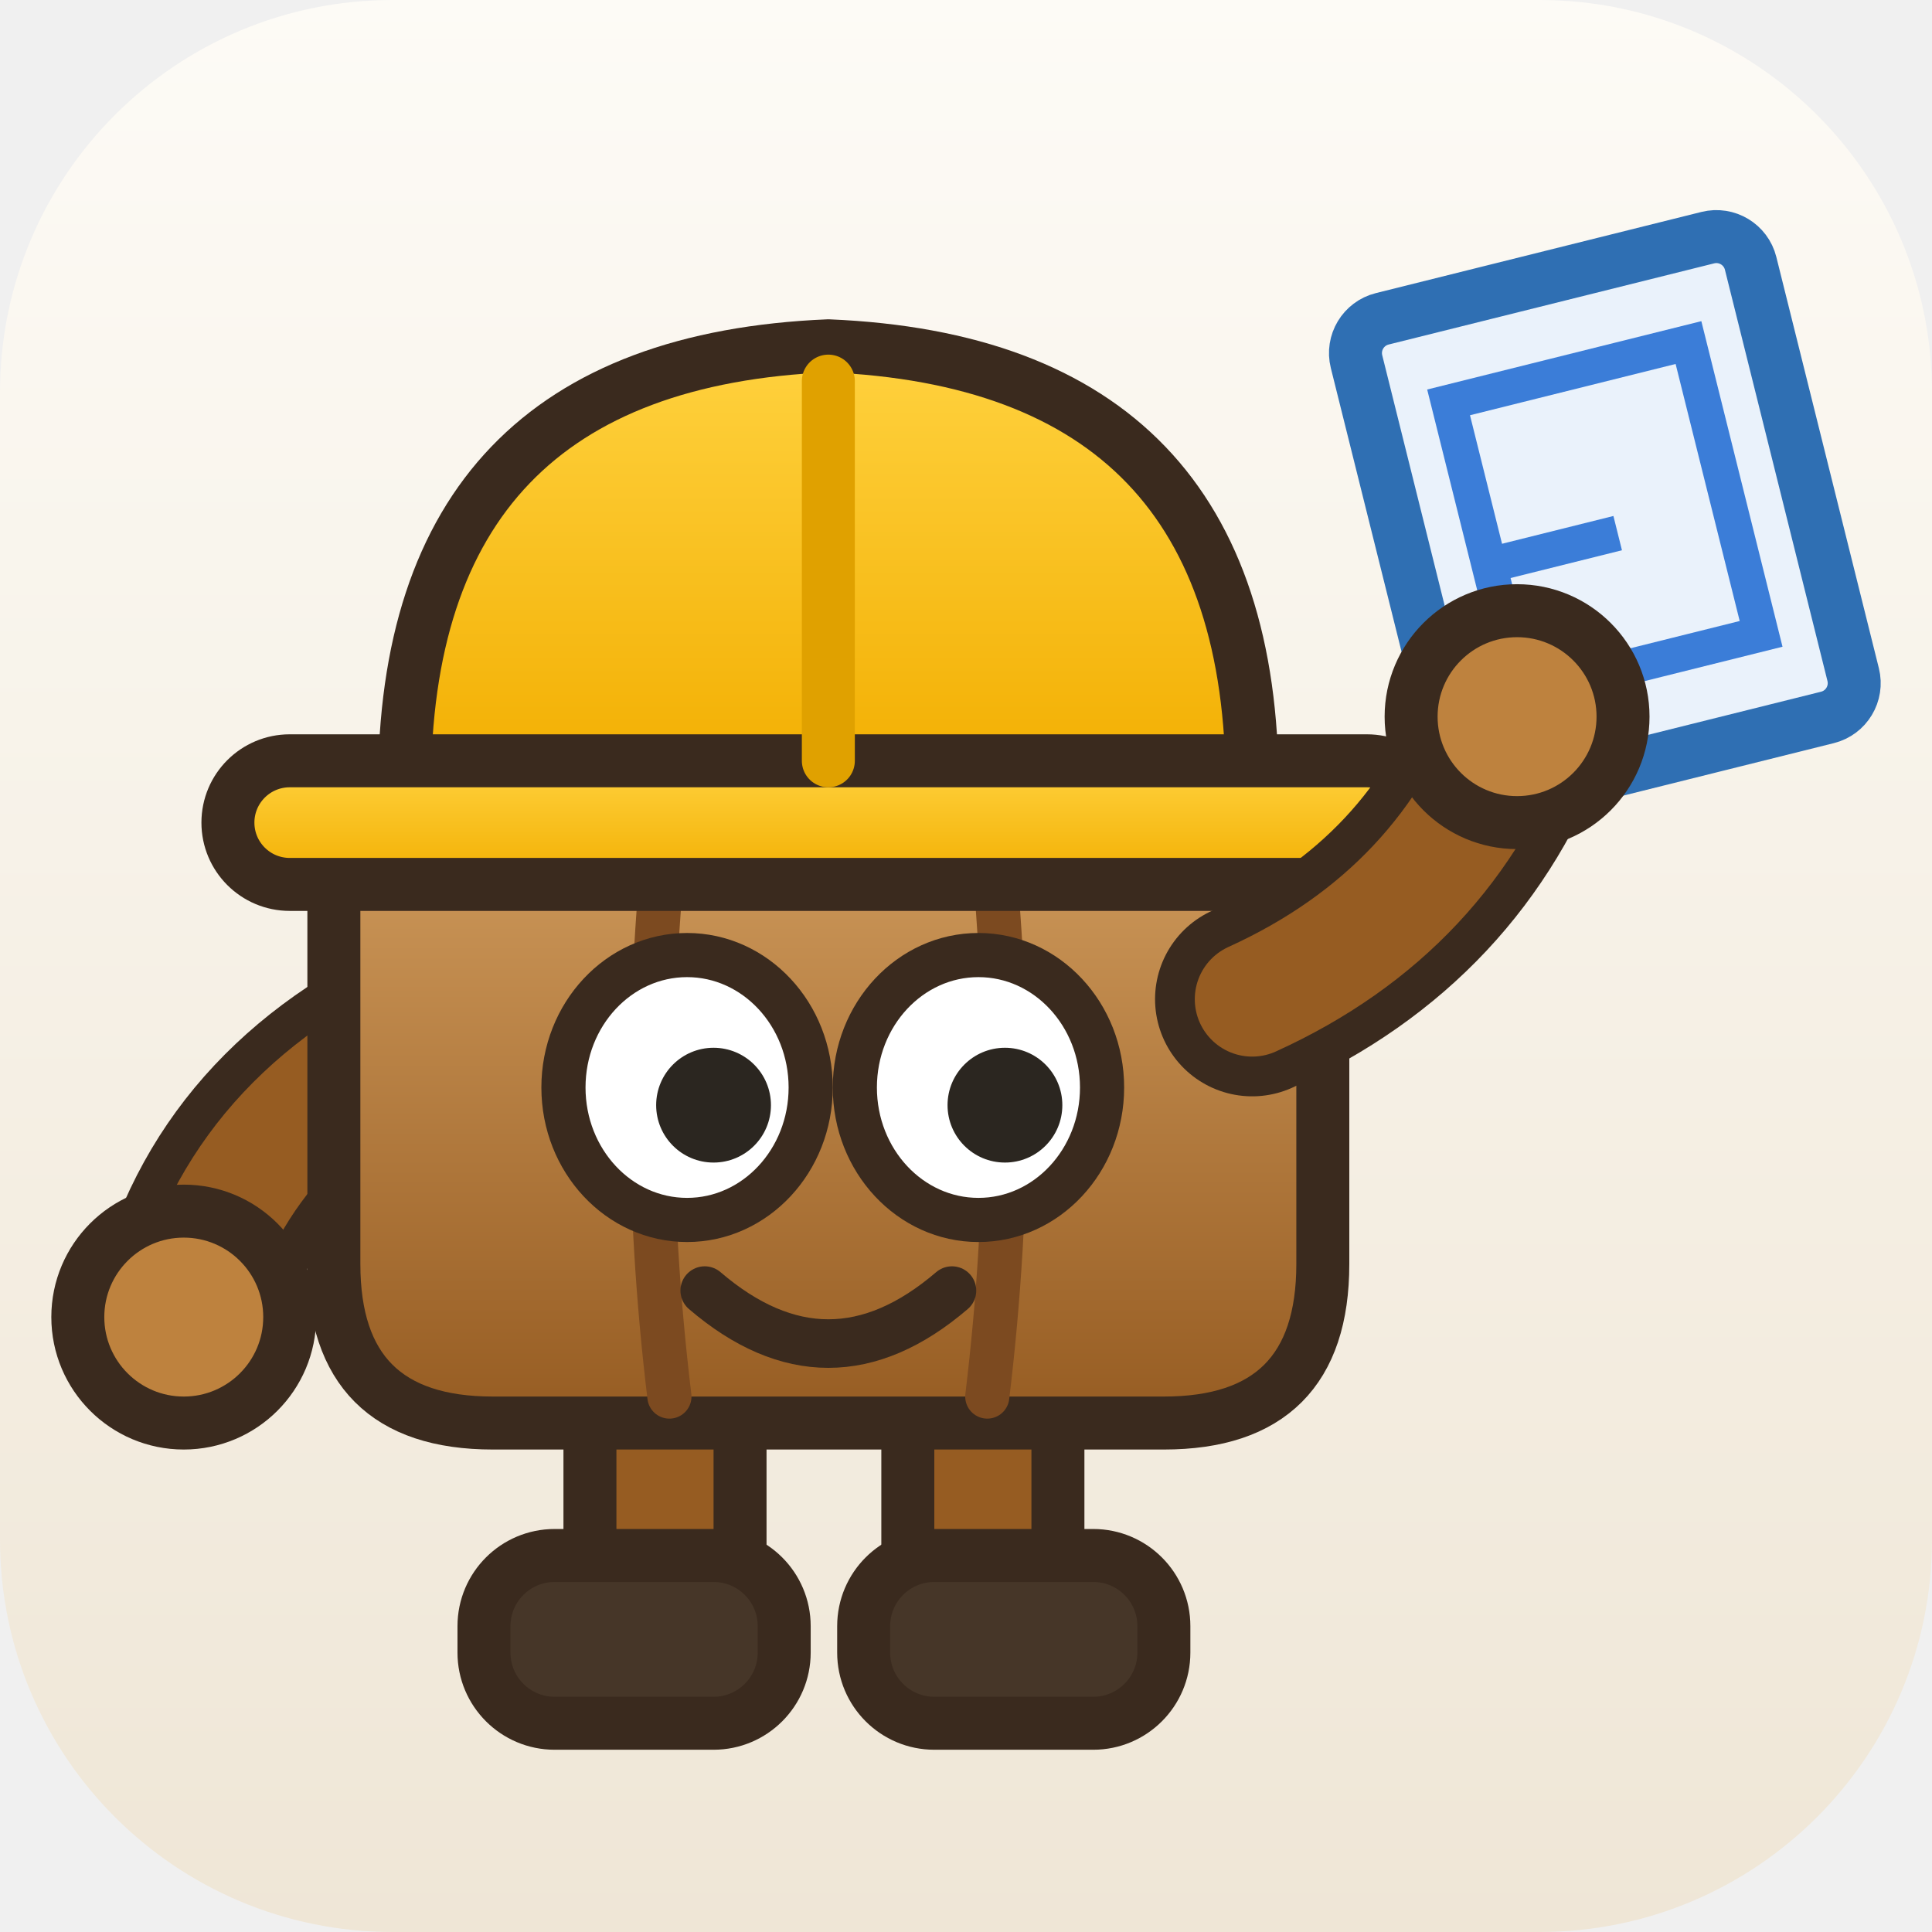
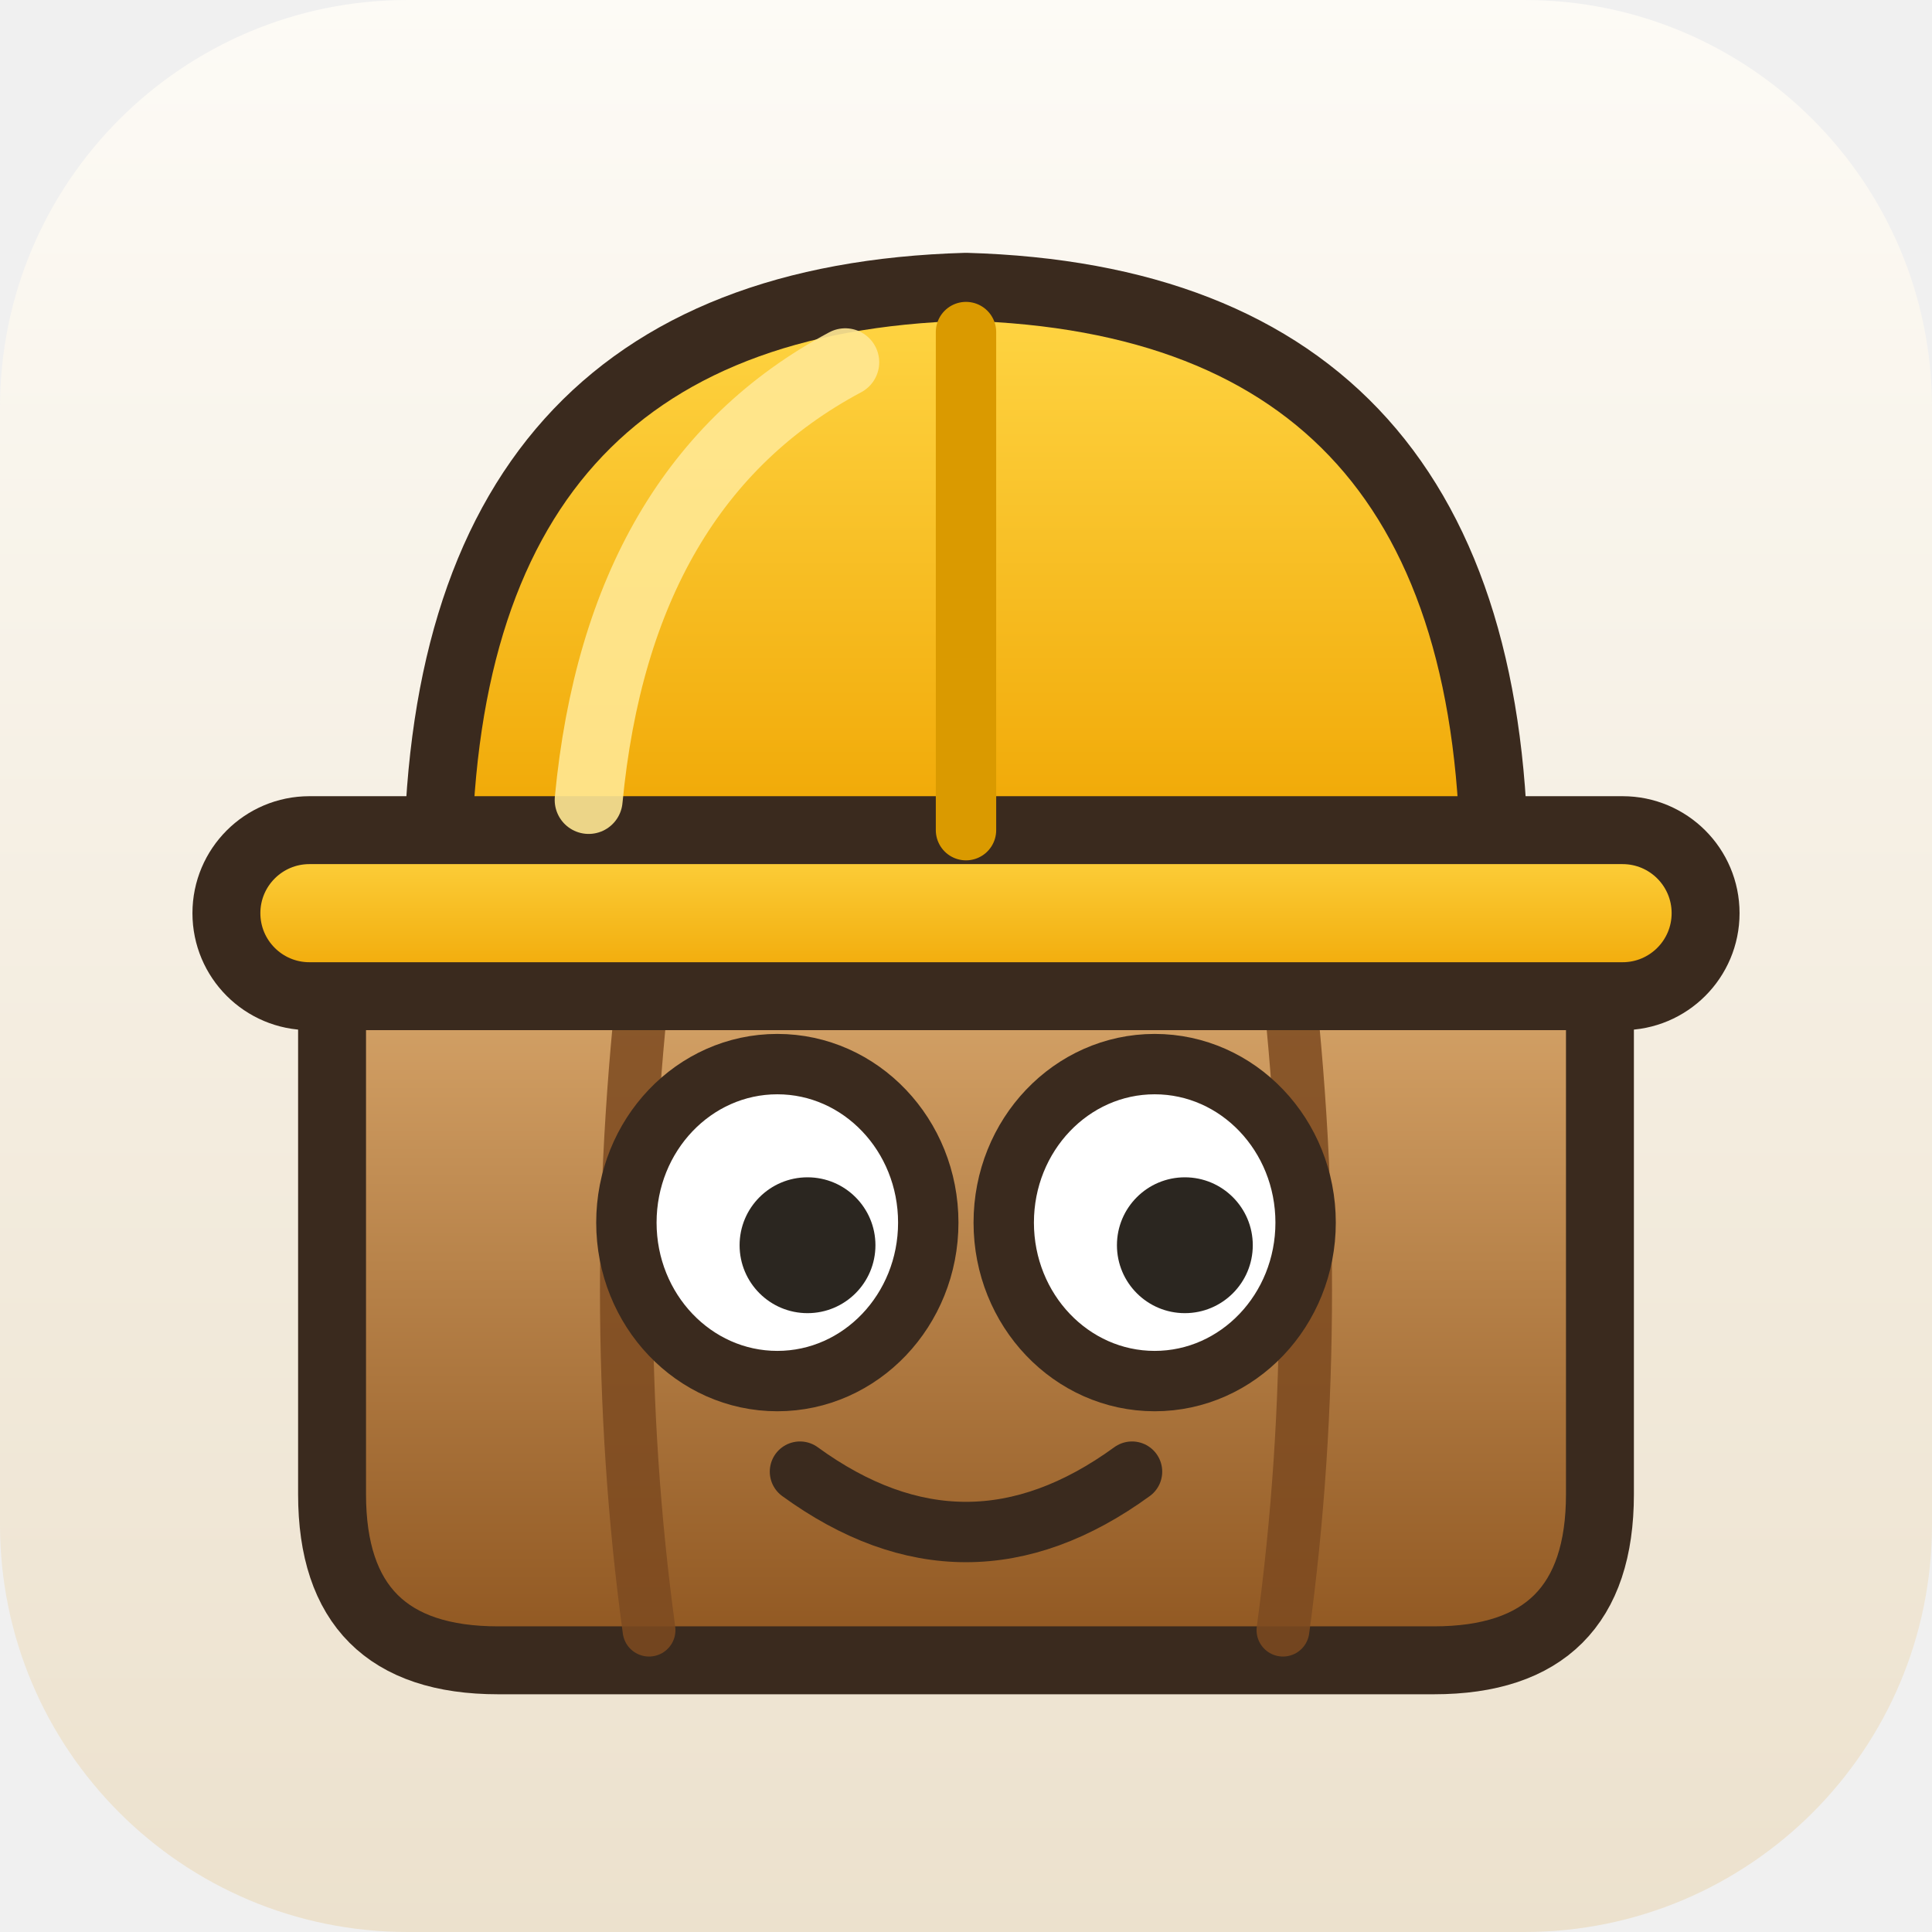
<svg xmlns="http://www.w3.org/2000/svg" viewBox="0 0 256 256" role="img" aria-label="Icona TR.A.V.I.">
  <defs>
    <linearGradient id="fondo" x1="0" y1="0" x2="0" y2="1">
      <stop offset="0" stop-color="#FDFBF6" />
-       <stop offset="1" stop-color="#EFE6D6" />
+       <stop offset="1" stop-color="#ECE1CD" />
    </linearGradient>
    <linearGradient id="legno" x1="0" y1="0" x2="0" y2="1">
-       <stop offset="0" stop-color="#D9A566" />
-       <stop offset="1" stop-color="#965C22" />
+       <stop offset="0" stop-color="#DFAE72" />
+       <stop offset="1" stop-color="#8F5620" />
    </linearGradient>
    <linearGradient id="casco" x1="0" y1="0" x2="0" y2="1">
-       <stop offset="0" stop-color="#FFD23F" />
-       <stop offset="1" stop-color="#F2AE00" />
+       <stop offset="0" stop-color="#FFD645" />
+       <stop offset="1" stop-color="#EFA400" />
    </linearGradient>
  </defs>
-   <rect x="0" y="0" width="256" height="256" rx="52" fill="url(#fondo)" />
-   <g transform="translate(-40 -8) scale(1.17)">
-     <path d="M86 122 Q62 132 56 154" fill="none" stroke="#3A2A1E" stroke-width="22" stroke-linecap="round" />
-     <path d="M86 122 Q62 132 56 154" fill="none" stroke="#965C22" stroke-width="13" stroke-linecap="round" />
-     <circle cx="55" cy="156" r="12" fill="#BE823E" stroke="#3A2A1E" stroke-width="6" />
-     <rect x="101" y="150" width="17" height="42" rx="8" fill="#965C22" stroke="#3A2A1E" stroke-width="6" />
-     <rect x="137" y="150" width="17" height="42" rx="8" fill="#965C22" stroke="#3A2A1E" stroke-width="6" />
-     <rect x="89" y="183" width="34" height="19" rx="8" fill="#463628" stroke="#3A2A1E" stroke-width="6" />
-     <rect x="132" y="183" width="34" height="19" rx="8" fill="#463628" stroke="#3A2A1E" stroke-width="6" />
-     <path d="M72 100 Q128 74 184 100 L184 150 Q184 168 166 168 L90 168 Q72 168 72 150 Z" fill="url(#legno)" stroke="#3A2A1E" stroke-width="6" stroke-linejoin="round" />
-     <path d="M110 97 Q106 132 110 165" fill="none" stroke="#7C4A20" stroke-width="5" stroke-linecap="round" />
-     <path d="M146 97 Q150 132 146 165" fill="none" stroke="#7C4A20" stroke-width="5" stroke-linecap="round" />
-     <ellipse cx="112" cy="130" rx="14" ry="15" fill="#FFFFFF" stroke="#3A2A1E" stroke-width="5" />
-     <ellipse cx="145" cy="130" rx="14" ry="15" fill="#FFFFFF" stroke="#3A2A1E" stroke-width="5" />
-     <circle cx="115" cy="132" r="6.5" fill="#2B2620" />
-     <circle cx="148" cy="132" r="6.5" fill="#2B2620" />
-     <path d="M114 153 Q128 165 142 153" fill="none" stroke="#3A2A1E" stroke-width="5.5" stroke-linecap="round" />
-     <path d="M80 96 Q80 48 128 46 Q176 48 176 96 Z" fill="url(#casco)" stroke="#3A2A1E" stroke-width="6" stroke-linejoin="round" />
-     <rect x="60" y="93" width="136" height="14" rx="7" fill="url(#casco)" stroke="#3A2A1E" stroke-width="6" />
-     <path d="M128 50 L128 93" stroke="#E0A100" stroke-width="6" fill="none" stroke-linecap="round" />
-     <path d="M176 120 Q198 110 206 88" fill="none" stroke="#3A2A1E" stroke-width="22" stroke-linecap="round" />
-     <path d="M176 120 Q198 110 206 88" fill="none" stroke="#965C22" stroke-width="13" stroke-linecap="round" />
-     <g transform="rotate(-14 214 66)">
-       <rect x="193" y="38" width="46" height="56" rx="4" fill="#EAF2FB" stroke="#2F6FB3" stroke-width="6" />
-       <rect x="202" y="49" width="28" height="34" fill="none" stroke="#3B7DD8" stroke-width="4" />
-       <path d="M202 68 H217" stroke="#3B7DD8" stroke-width="4" />
-     </g>
-     <circle cx="206" cy="88" r="12" fill="#BE823E" stroke="#3A2A1E" stroke-width="6" />
-   </g>
+   <rect x="0" y="0" width="256" height="256" rx="54" fill="url(#fondo)" />
+   <path d="M44 130 Q128 106 212 130 L212 198 Q212 220 190 220 L66 220 Q44 220 44 198 Z" fill="url(#legno)" stroke="#3A2A1E" stroke-width="9" stroke-linejoin="round" />
+   <path d="M86 124 Q80 172 86 216" fill="none" stroke="#7C4A20" stroke-width="7" stroke-linecap="round" opacity="0.85" />
+   <path d="M170 124 Q176 172 170 216" fill="none" stroke="#7C4A20" stroke-width="7" stroke-linecap="round" opacity="0.85" />
+   <ellipse cx="103" cy="162" rx="20" ry="21" fill="#FFFFFF" stroke="#3A2A1E" stroke-width="8" />
+   <ellipse cx="153" cy="162" rx="20" ry="21" fill="#FFFFFF" stroke="#3A2A1E" stroke-width="8" />
+   <circle cx="107" cy="165" r="9" fill="#2B2620" />
+   <circle cx="157" cy="165" r="9" fill="#2B2620" />
+   <path d="M106 195 Q128 211 150 195" fill="none" stroke="#3A2A1E" stroke-width="8" stroke-linecap="round" />
+   <path d="M58 116 Q58 40 128 38 Q198 40 198 116 Z" fill="url(#casco)" stroke="#3A2A1E" stroke-width="9" stroke-linejoin="round" />
+   <rect x="30" y="110" width="196" height="22" rx="11" fill="url(#casco)" stroke="#3A2A1E" stroke-width="9" />
+   <path d="M128 44 L128 110" stroke="#DA9A00" stroke-width="8" stroke-linecap="round" />
+   <path d="M78 106 Q82 64 112 48" fill="none" stroke="#FFE894" stroke-width="9" stroke-linecap="round" opacity="0.9" />
</svg>
